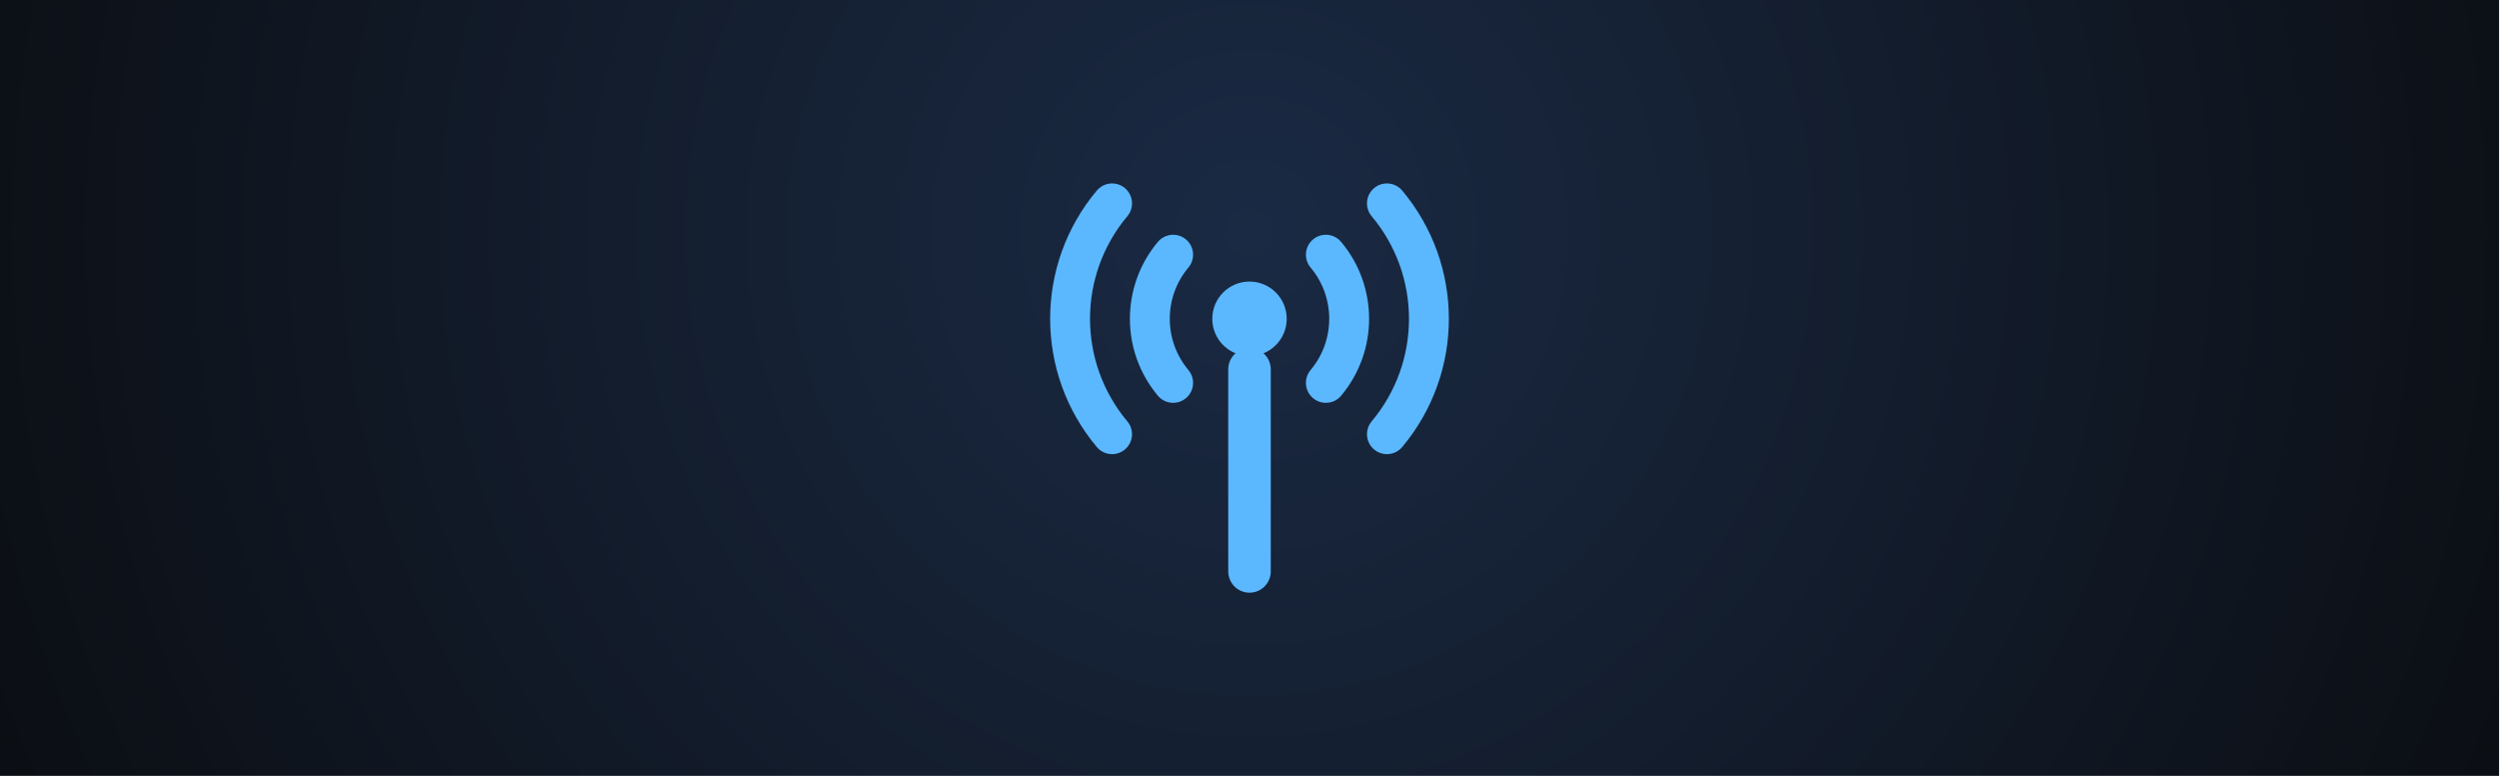
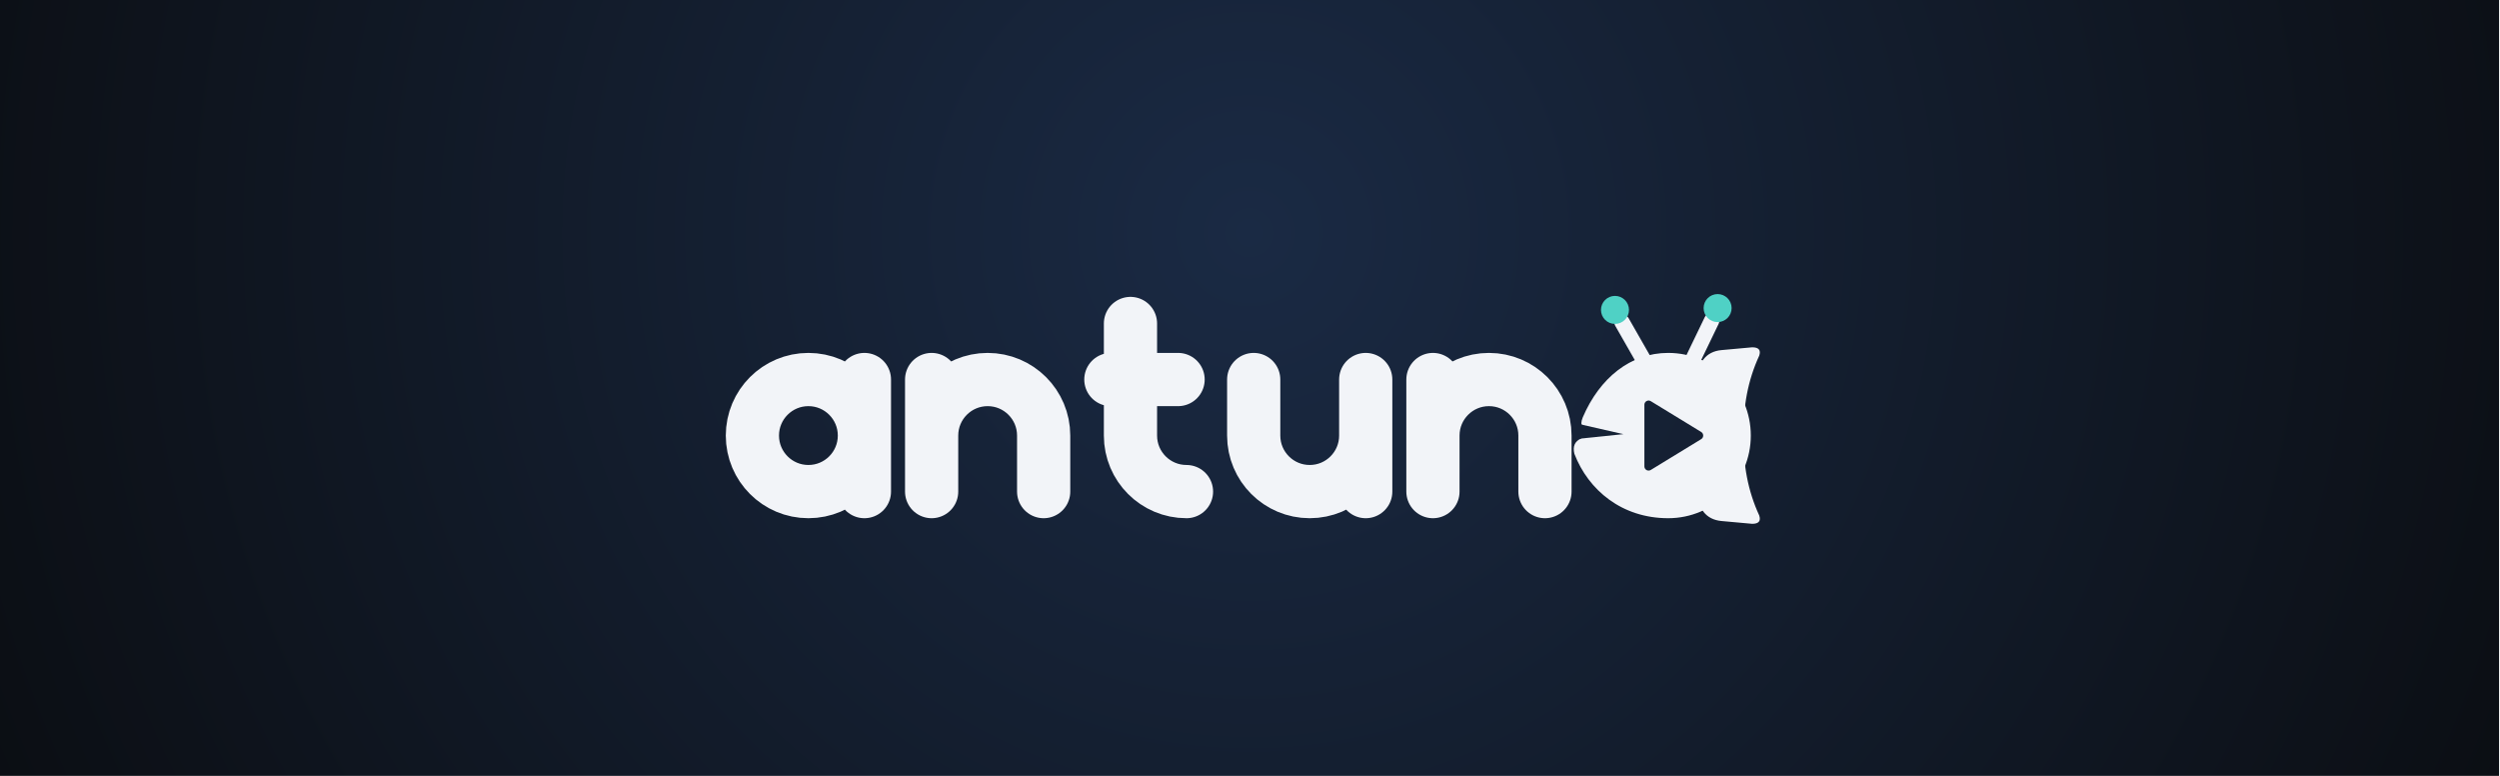
- <svg xmlns="http://www.w3.org/2000/svg" width="2320" height="720" viewBox="0 0 2320 720" color="#5BB8FF">
+ <svg xmlns="http://www.w3.org/2000/svg" width="2320" height="720" viewBox="0 0 2320 720">
  <defs>
    <radialGradient id="glow" cx="1160" cy="216" r="1276" gradientUnits="userSpaceOnUse">
      <stop offset="0" stop-color="#1A2A44" />
      <stop offset="1" stop-color="#0B0E13" />
    </radialGradient>
  </defs>
  <rect width="2320" height="720" fill="url(#glow)" />
-   <g transform="translate(1160 360) scale(0.6169) translate(-512 -514)">
-     <path d="M397.1 313.6A150 150 0 0 0 397.1 506.4" fill="none" stroke="currentColor" stroke-width="60" stroke-linecap="round" stroke-linejoin="round" />
-     <path d="M626.9 313.6A150 150 0 0 1 626.9 506.4" fill="none" stroke="currentColor" stroke-width="60" stroke-linecap="round" stroke-linejoin="round" />
-     <path d="M305.2 236.4A270 270 0 0 0 305.2 583.6" fill="none" stroke="currentColor" stroke-width="60" stroke-linecap="round" stroke-linejoin="round" />
-     <path d="M718.8 236.4A270 270 0 0 1 718.8 583.6" fill="none" stroke="currentColor" stroke-width="60" stroke-linecap="round" stroke-linejoin="round" />
-     <circle cx="512" cy="410" r="56" fill="currentColor" />
-     <path d="M512 486V790" fill="none" stroke="currentColor" stroke-width="64" stroke-linecap="round" stroke-linejoin="round" />
+   <g transform="translate(1160 360) scale(1.3) translate(-374 93)">
+     <path d="M99.0 -59.0A40.0 40.0 0 1 0 19.0 -59.0A40.0 40.0 0 1 0 99.0 -59.0M99.0 -99.0V-19.0M147.0 -19.0V-99.0M147.0 -59.0A40.0 40.0 0 0 1 227.0 -59.0V-19.0M289.0 -139.0V-59.0A40.0 40.0 0 0 0 329.0 -19.0M275.0 -99.0H323.0M377.0 -99.0V-59.0A40.0 40.0 0 0 0 457.0 -59.0M457.0 -99.0V-19.0M505.0 -19.0V-99.0M505.0 -59.0A40.0 40.0 0 0 1 585.0 -59.0V-19.0" fill="none" stroke="#F2F4F8" stroke-width="38" stroke-linecap="round" stroke-linejoin="round" />
+     <mask id="cut" maskUnits="userSpaceOnUse" x="560" y="-200" width="220" height="230">
+       <rect x="560" y="-200" width="220" height="230" fill="#fff" />
+       <path d="M659 -81L695 -59L659 -37Z" fill="#000" stroke="#000" stroke-width="6" stroke-linejoin="round" />
+       <path d="M641 -60L605 -56.3L606 -68Z" fill="#000" />
+     </mask>
+     <g mask="url(#cut)">
+       <path d="M673 -118A59 59 0 0 1 673 0C640 0 616 -20 606 -46Q604 -54 611 -57L609 -61L612 -66Q610 -67 612 -72C624 -100 646 -118 673 -118Z" fill="#F2F4F8" />
+       <path d="M694 -99C694 -111 700 -119 711 -120L733 -122Q740 -122 738 -116Q726 -90 727 -59Q726 -28 738 -2Q740 4 733 4L711 2C700 1 694 -7 694 -19Z" fill="#F2F4F8" />
+     </g>
+     <g>
+       <path d="M656 -112L640 -140" stroke="#F2F4F8" stroke-width="11" stroke-linecap="round" />
+       <circle cx="635.0" cy="-148.7" r="10" fill="#4FD1C5" />
+     </g>
+     <g>
+       <path d="M690 -112L704 -141" stroke="#F2F4F8" stroke-width="11" stroke-linecap="round" />
+       <circle cx="708.3" cy="-150.0" r="10" fill="#4FD1C5" />
+     </g>
  </g>
</svg>
